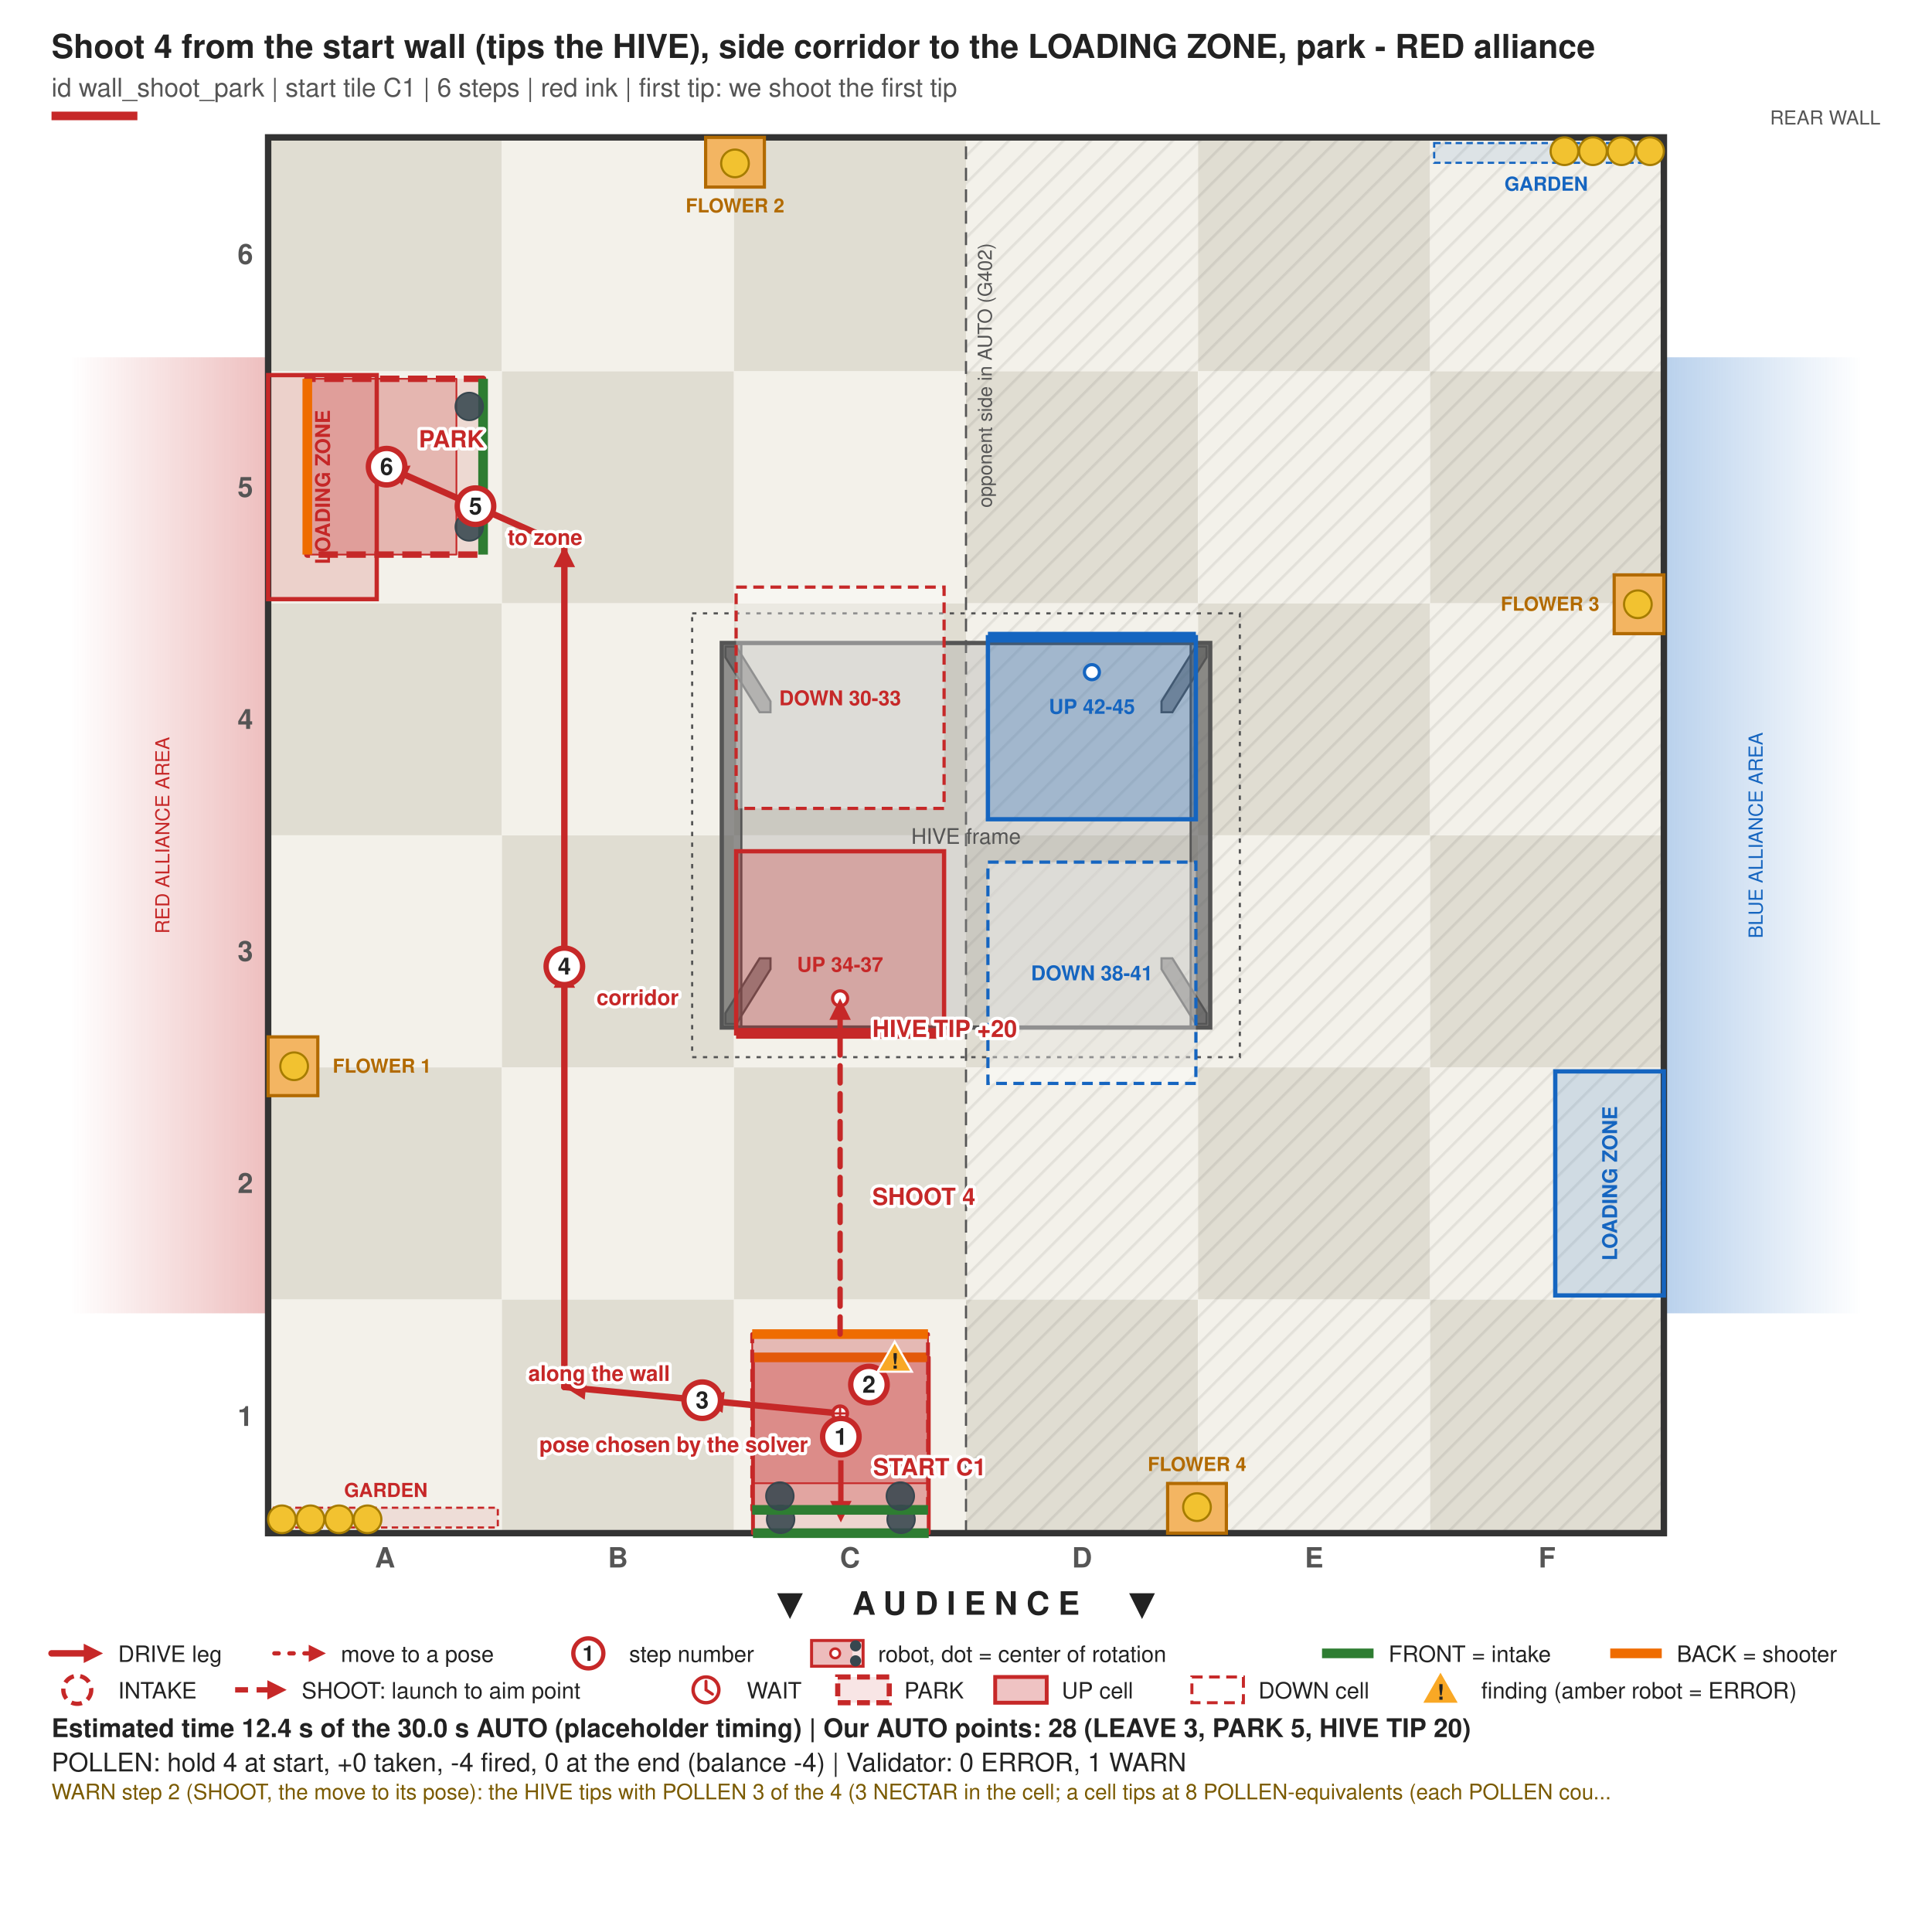
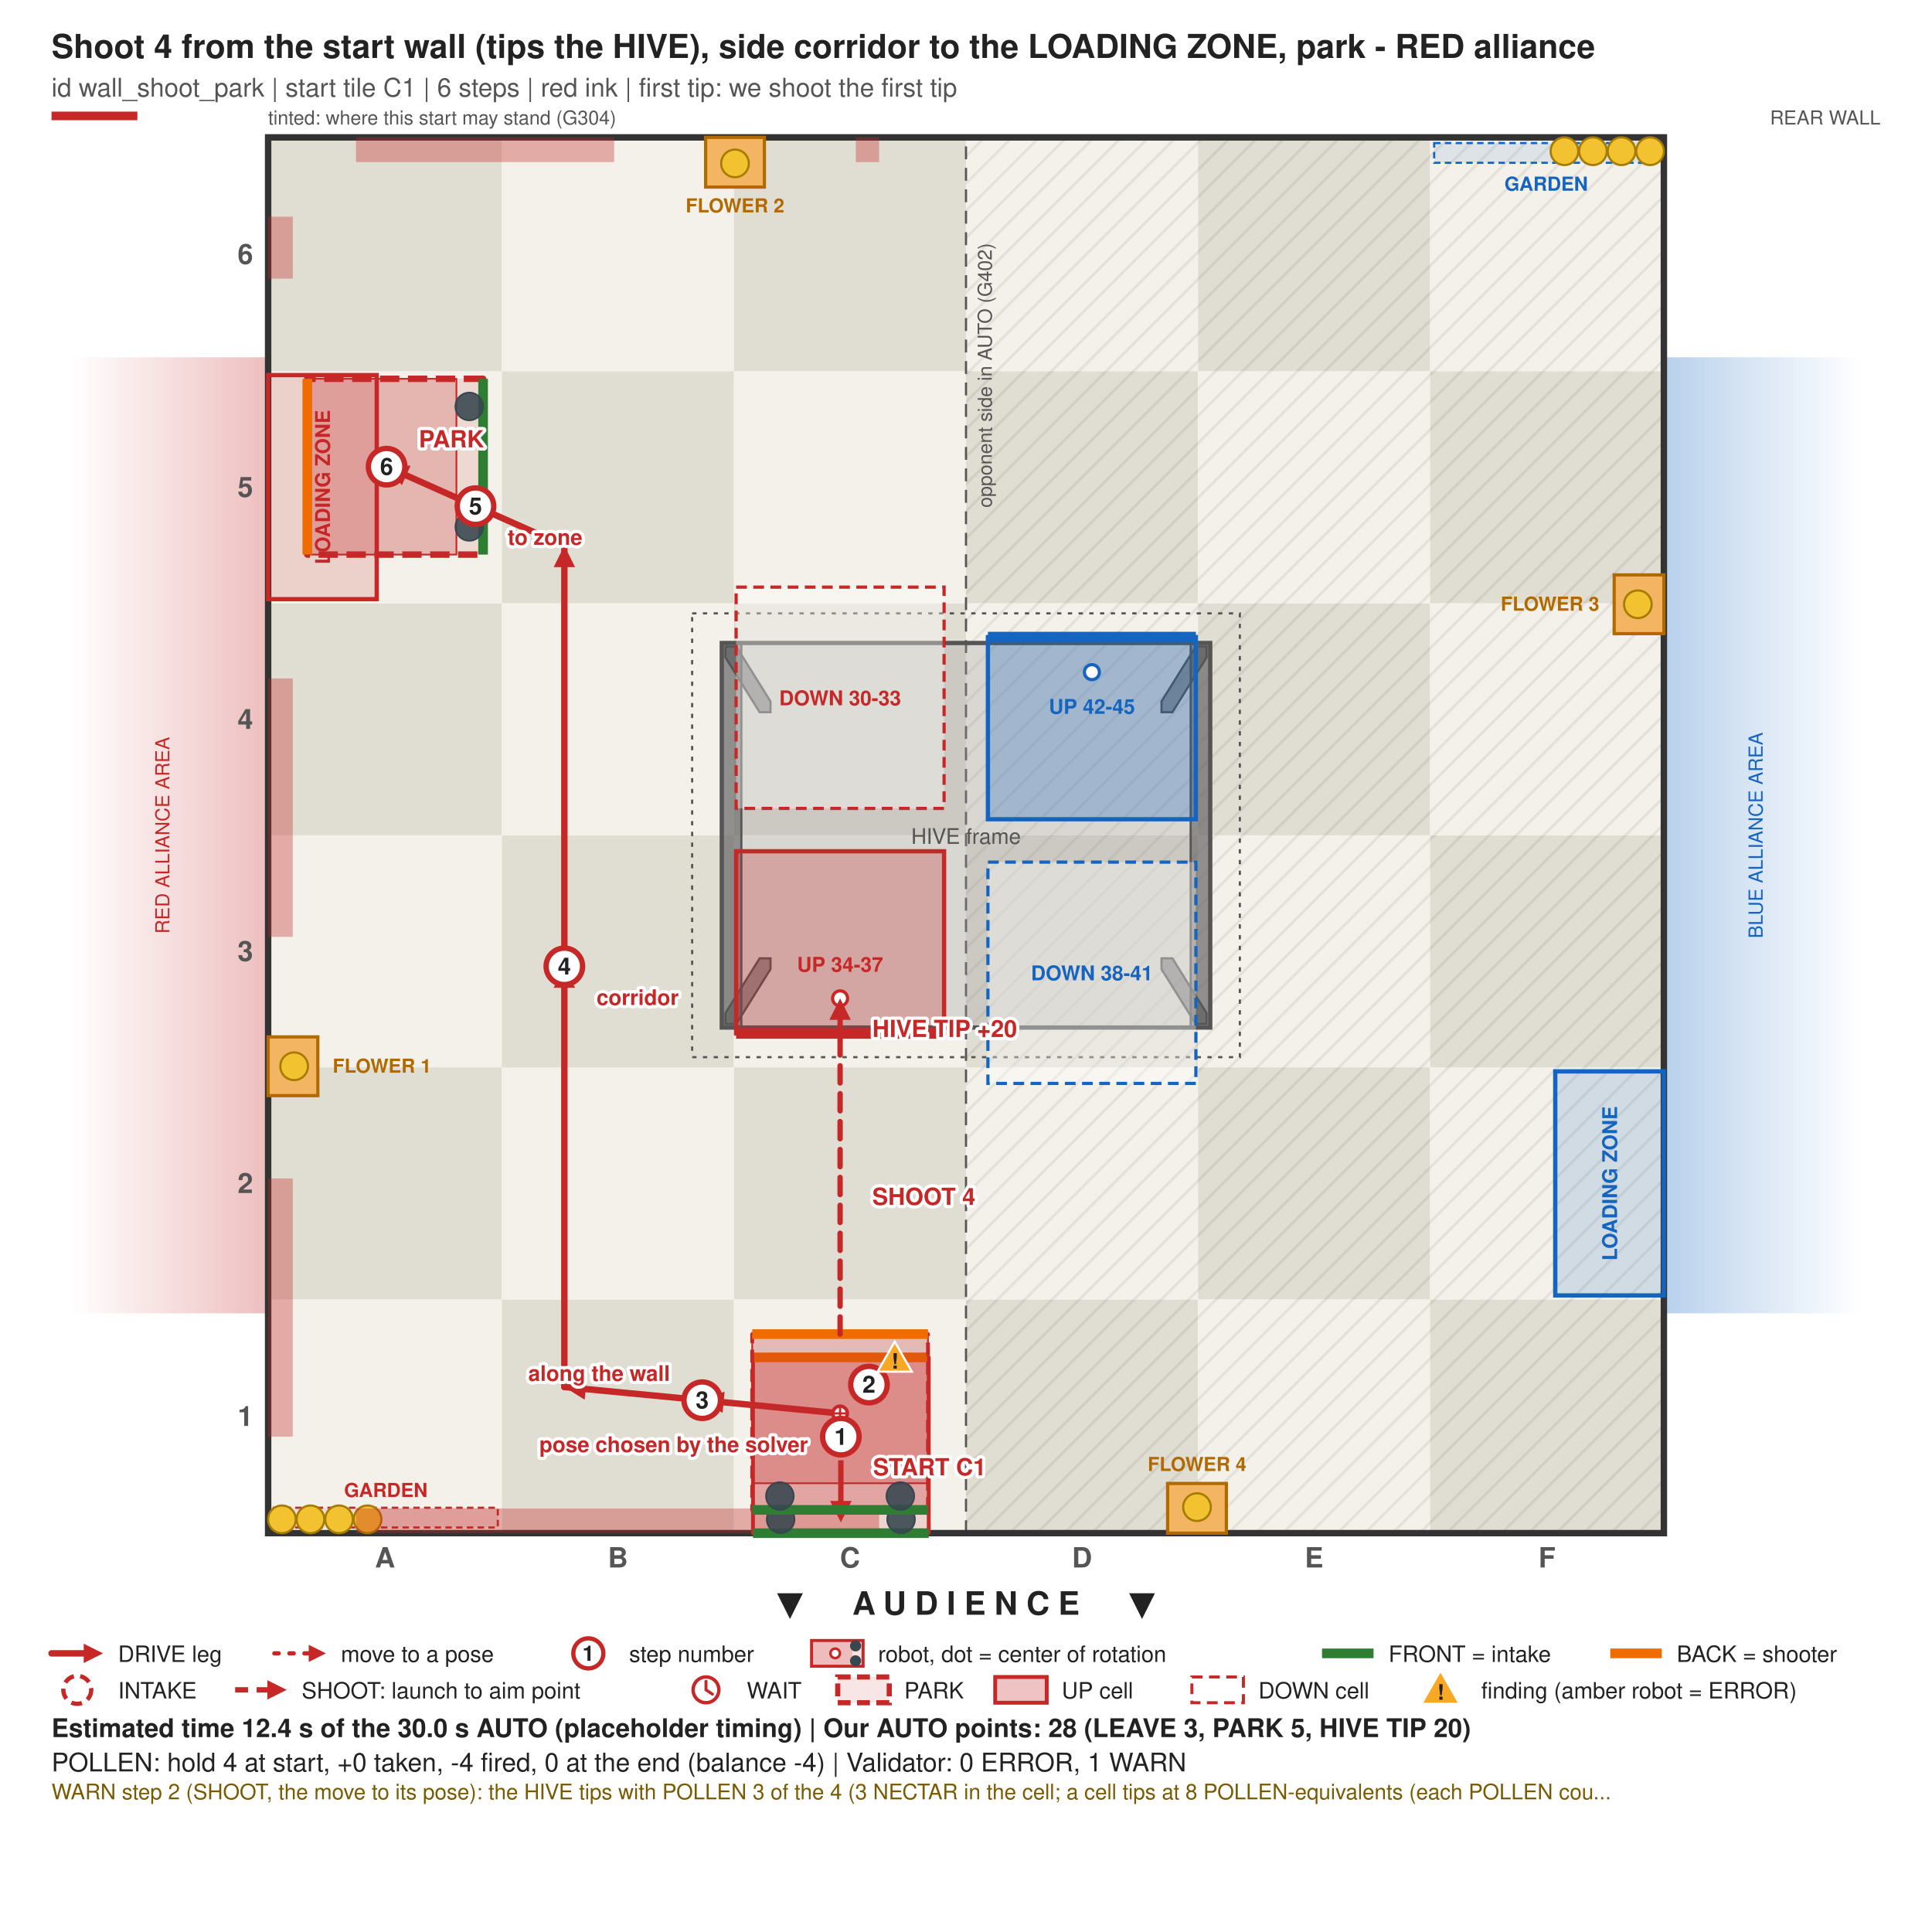
<svg xmlns="http://www.w3.org/2000/svg" viewBox="0 0 900 900" width="900" height="900" role="img" aria-labelledby="svg-title svg-desc" font-family="Helvetica, Arial, sans-serif">
  <defs>
    <linearGradient id="area-red" x1="1" y1="0" x2="0" y2="0">
      <stop offset="0" stop-color="#c62828" stop-opacity="0.30" />
      <stop offset="1" stop-color="#c62828" stop-opacity="0" />
    </linearGradient>
    <linearGradient id="area-blue" x1="0" y1="0" x2="1" y2="0">
      <stop offset="0" stop-color="#1565c0" stop-opacity="0.30" />
      <stop offset="1" stop-color="#1565c0" stop-opacity="0" />
    </linearGradient>
    <pattern id="opponent-hatch" width="9" height="9" patternUnits="userSpaceOnUse" patternTransform="rotate(45)">
      <line x1="0" y1="0" x2="0" y2="9" stroke="#000000" stroke-opacity="0.07" stroke-width="2.5" />
    </pattern>
  </defs>
  <rect id="background" x="0" y="0" width="900" height="900" fill="#ffffff" />
  <text id="title" x="24" y="27" font-size="15.37" font-weight="bold" fill="#222222">Shoot 4 from the start wall (tips the HIVE), side corridor to the LOADING ZONE, park - RED alliance</text>
  <text id="subtitle" x="24" y="45" font-size="12" fill="#555555">id wall_shoot_park  |  start tile C1  |  6 steps  |  red ink  |  first tip: we shoot the first tip</text>
  <rect x="24" y="52" width="40" height="4" fill="#c62828" />
  <g id="field">
    <rect class="alliance-area" data-alliance="RED" x="32.9" y="166.43" width="92" height="445.37" fill="url(#area-red)" />
    <rect class="alliance-area" data-alliance="BLUE" x="775.1" y="166.43" width="92" height="445.37" fill="url(#area-blue)" />
    <text x="78.9" y="389.12" font-size="9" fill="#c62828" text-anchor="middle" transform="rotate(-90 78.9 389.12)">RED ALLIANCE AREA</text>
    <text x="821.1" y="389.12" font-size="9" fill="#1565c0" text-anchor="middle" transform="rotate(-90 821.1 389.12)">BLUE ALLIANCE AREA</text>
    <rect class="tile" data-tile="A1" x="124.9" y="605.3" width="108.9" height="108.9" fill="#f3f1ea" />
    <rect class="tile" data-tile="A2" x="124.9" y="497.2" width="108.9" height="108.1" fill="#e0ddd2" />
    <rect class="tile" data-tile="A3" x="124.9" y="389.1" width="108.9" height="108.1" fill="#f3f1ea" />
    <rect class="tile" data-tile="A4" x="124.9" y="281" width="108.9" height="108.1" fill="#e0ddd2" />
    <rect class="tile" data-tile="A5" x="124.9" y="172.9" width="108.9" height="108.1" fill="#f3f1ea" />
    <rect class="tile" data-tile="A6" x="124.9" y="64" width="108.9" height="108.9" fill="#e0ddd2" />
    <rect class="tile" data-tile="B1" x="233.8" y="605.3" width="108.1" height="108.9" fill="#e0ddd2" />
    <rect class="tile" data-tile="B2" x="233.8" y="497.2" width="108.1" height="108.1" fill="#f3f1ea" />
    <rect class="tile" data-tile="B3" x="233.8" y="389.1" width="108.1" height="108.1" fill="#e0ddd2" />
    <rect class="tile" data-tile="B4" x="233.8" y="281" width="108.1" height="108.1" fill="#f3f1ea" />
    <rect class="tile" data-tile="B5" x="233.8" y="172.9" width="108.1" height="108.1" fill="#e0ddd2" />
    <rect class="tile" data-tile="B6" x="233.8" y="64" width="108.1" height="108.9" fill="#f3f1ea" />
    <rect class="tile" data-tile="C1" x="341.9" y="605.3" width="108.1" height="108.9" fill="#f3f1ea" />
    <rect class="tile" data-tile="C2" x="341.9" y="497.2" width="108.1" height="108.1" fill="#e0ddd2" />
    <rect class="tile" data-tile="C3" x="341.9" y="389.1" width="108.1" height="108.1" fill="#f3f1ea" />
    <rect class="tile" data-tile="C4" x="341.9" y="281" width="108.1" height="108.1" fill="#e0ddd2" />
    <rect class="tile" data-tile="C5" x="341.9" y="172.9" width="108.1" height="108.1" fill="#f3f1ea" />
    <rect class="tile" data-tile="C6" x="341.9" y="64" width="108.1" height="108.9" fill="#e0ddd2" />
    <rect class="tile" data-tile="D1" x="450" y="605.3" width="108.1" height="108.9" fill="#e0ddd2" />
    <rect class="tile" data-tile="D2" x="450" y="497.2" width="108.1" height="108.1" fill="#f3f1ea" />
    <rect class="tile" data-tile="D3" x="450" y="389.1" width="108.1" height="108.1" fill="#e0ddd2" />
    <rect class="tile" data-tile="D4" x="450" y="281" width="108.1" height="108.1" fill="#f3f1ea" />
    <rect class="tile" data-tile="D5" x="450" y="172.9" width="108.1" height="108.1" fill="#e0ddd2" />
    <rect class="tile" data-tile="D6" x="450" y="64" width="108.1" height="108.9" fill="#f3f1ea" />
    <rect class="tile" data-tile="E1" x="558.1" y="605.3" width="108.1" height="108.9" fill="#f3f1ea" />
    <rect class="tile" data-tile="E2" x="558.1" y="497.2" width="108.1" height="108.1" fill="#e0ddd2" />
    <rect class="tile" data-tile="E3" x="558.1" y="389.1" width="108.1" height="108.1" fill="#f3f1ea" />
    <rect class="tile" data-tile="E4" x="558.1" y="281" width="108.1" height="108.1" fill="#e0ddd2" />
    <rect class="tile" data-tile="E5" x="558.1" y="172.9" width="108.1" height="108.1" fill="#f3f1ea" />
    <rect class="tile" data-tile="E6" x="558.1" y="64" width="108.1" height="108.9" fill="#e0ddd2" />
    <rect class="tile" data-tile="F1" x="666.2" y="605.3" width="108.9" height="108.9" fill="#e0ddd2" />
    <rect class="tile" data-tile="F2" x="666.2" y="497.2" width="108.9" height="108.1" fill="#f3f1ea" />
    <rect class="tile" data-tile="F3" x="666.2" y="389.1" width="108.9" height="108.1" fill="#e0ddd2" />
    <rect class="tile" data-tile="F4" x="666.2" y="281" width="108.9" height="108.1" fill="#f3f1ea" />
    <rect class="tile" data-tile="F5" x="666.2" y="172.9" width="108.9" height="108.1" fill="#e0ddd2" />
    <rect class="tile" data-tile="F6" x="666.2" y="64" width="108.9" height="108.9" fill="#f3f1ea" />
    <rect id="opponent-side" x="450" y="64" width="325.1" height="650.2" fill="url(#opponent-hatch)" />
    <line id="side-line" x1="450" y1="714.2" x2="450" y2="64" stroke="#555555" stroke-width="1" stroke-dasharray="6 4" />
    <text id="opponent-label" x="462" y="174.86" font-size="9" fill="#555555" text-anchor="middle" transform="rotate(-90 462 174.86)">opponent side in AUTO (G402)</text>
    <text class="tile-label" x="179.35" y="730.2" font-size="13" font-weight="bold" text-anchor="middle" fill="#555555">A</text>
    <text class="tile-label" x="287.85" y="730.2" font-size="13" font-weight="bold" text-anchor="middle" fill="#555555">B</text>
    <text class="tile-label" x="395.95" y="730.2" font-size="13" font-weight="bold" text-anchor="middle" fill="#555555">C</text>
    <text class="tile-label" x="504.05" y="730.2" font-size="13" font-weight="bold" text-anchor="middle" fill="#555555">D</text>
    <text class="tile-label" x="612.15" y="730.2" font-size="13" font-weight="bold" text-anchor="middle" fill="#555555">E</text>
    <text class="tile-label" x="720.65" y="730.2" font-size="13" font-weight="bold" text-anchor="middle" fill="#555555">F</text>
    <text class="tile-label" x="117.9" y="664.25" font-size="13" font-weight="bold" text-anchor="end" fill="#555555">1</text>
    <text class="tile-label" x="117.9" y="555.75" font-size="13" font-weight="bold" text-anchor="end" fill="#555555">2</text>
    <text class="tile-label" x="117.9" y="447.65" font-size="13" font-weight="bold" text-anchor="end" fill="#555555">3</text>
    <text class="tile-label" x="117.9" y="339.55" font-size="13" font-weight="bold" text-anchor="end" fill="#555555">4</text>
    <text class="tile-label" x="117.9" y="231.45" font-size="13" font-weight="bold" text-anchor="end" fill="#555555">5</text>
    <text class="tile-label" x="117.9" y="122.95" font-size="13" font-weight="bold" text-anchor="end" fill="#555555">6</text>
    <rect id="field-border" x="124.9" y="64" width="650.2" height="650.2" fill="none" stroke="#333333" stroke-width="3" />
  </g>
  <g id="structures">
    <rect id="hive-frame" x="336.23" y="299.53" width="227.54" height="179.14" fill="#9a9a9a" fill-opacity="0.30" stroke="#555555" stroke-width="2" />
    <rect id="hive-keepout" x="322.43" y="285.73" width="255.14" height="206.74" fill="none" stroke="#555555" stroke-width="1" stroke-dasharray="2 3" />
    <g id="hive-solid">
      <polygon class="hive-foot" points="336.23,478.67 345.35,478.67 345.35,299.53 336.23,299.53" fill="#555555" fill-opacity="0.55" stroke="#555555" stroke-width="1" />
      <polygon class="hive-foot" points="554.65,478.67 563.77,478.67 563.77,299.53 554.65,299.53" fill="#555555" fill-opacity="0.55" stroke="#555555" stroke-width="1" />
      <polygon class="hive-foot" points="337.94,477.01 343,477.01 358.92,451.48 358.92,446.42 353.86,446.42 337.94,471.95" fill="#555555" fill-opacity="0.55" stroke="#555555" stroke-width="1" />
      <polygon class="hive-foot" points="337.94,306.25 353.86,331.78 358.92,331.78 358.92,326.72 343,301.19 337.94,301.19" fill="#555555" fill-opacity="0.55" stroke="#555555" stroke-width="1" />
      <polygon class="hive-foot" points="541.08,451.48 557,477.01 562.06,477.01 562.06,471.95 546.14,446.42 541.08,446.42" fill="#555555" fill-opacity="0.55" stroke="#555555" stroke-width="1" />
      <polygon class="hive-foot" points="541.08,331.78 546.14,331.78 562.06,306.25 562.06,301.19 557,301.19 541.08,326.72" fill="#555555" fill-opacity="0.55" stroke="#555555" stroke-width="1" />
    </g>
    <text x="450" y="393.1" font-size="10" fill="#555555" text-anchor="middle">HIVE frame</text>
    <g class="hive" data-alliance="RED">
      <g class="cell cell-down" data-alliance="RED" data-side="REAR">
        <rect x="342.91" y="273.5" width="96.88" height="103.09" fill="#ffffff" fill-opacity="0.35" stroke="#c62828" stroke-width="1.5" stroke-dasharray="5 3" />
        <text x="391.35" y="328.55" font-size="9.5" font-weight="bold" fill="#c62828" text-anchor="middle">DOWN 30-33</text>
      </g>
      <g class="cell cell-up" data-alliance="RED" data-side="AUDIENCE">
        <rect x="342.91" y="396.55" width="96.88" height="84.82" fill="#c62828" fill-opacity="0.28" stroke="#c62828" stroke-width="2" />
        <line class="cell-opening" x1="342.91" y1="481.38" x2="439.79" y2="481.38" stroke="#c62828" stroke-width="5" />
        <circle class="aim-point" cx="391.35" cy="465.08" r="3.5" fill="#ffffff" stroke="#c62828" stroke-width="1.5" />
        <text x="391.35" y="452.68" font-size="9.5" font-weight="bold" fill="#c62828" text-anchor="middle">UP 34-37</text>
      </g>
    </g>
    <g class="hive" data-alliance="BLUE">
      <g class="cell cell-down" data-alliance="BLUE" data-side="AUDIENCE">
        <rect x="460.21" y="401.61" width="96.88" height="103.09" fill="#ffffff" fill-opacity="0.35" stroke="#1565c0" stroke-width="1.5" stroke-dasharray="5 3" />
        <text x="508.65" y="456.66" font-size="9.5" font-weight="bold" fill="#1565c0" text-anchor="middle">DOWN 38-41</text>
      </g>
      <g class="cell cell-up" data-alliance="BLUE" data-side="REAR">
        <rect x="460.21" y="296.82" width="96.88" height="84.82" fill="#1565c0" fill-opacity="0.28" stroke="#1565c0" stroke-width="2" />
        <line class="cell-opening" x1="460.21" y1="296.82" x2="557.09" y2="296.82" stroke="#1565c0" stroke-width="5" />
        <circle class="aim-point" cx="508.65" cy="313.12" r="3.5" fill="#ffffff" stroke="#1565c0" stroke-width="1.5" />
        <text x="508.65" y="332.52" font-size="9.5" font-weight="bold" fill="#1565c0" text-anchor="middle">UP 42-45</text>
      </g>
    </g>
    <g class="flower" data-flower="1">
      <rect x="124.9" y="483.02" width="23.15" height="27.37" fill="#f3b562" stroke="#b26a00" stroke-width="1.5" />
      <circle cx="137.02" cy="496.71" r="6.44" fill="#f2c230" stroke="#a67c00" stroke-width="1" />
      <text x="154.95" y="499.71" font-size="9" fill="#b26a00" font-weight="bold" text-anchor="start">FLOWER 1</text>
    </g>
    <g class="flower" data-flower="2">
      <rect x="328.71" y="64" width="27.37" height="23.15" fill="#f3b562" stroke="#b26a00" stroke-width="1.5" />
      <circle cx="342.39" cy="76.12" r="6.44" fill="#f2c230" stroke="#a67c00" stroke-width="1" />
      <text x="342.39" y="98.95" font-size="9" fill="#b26a00" font-weight="bold" text-anchor="middle">FLOWER 2</text>
    </g>
    <g class="flower" data-flower="3">
      <rect x="751.95" y="267.81" width="23.15" height="27.37" fill="#f3b562" stroke="#b26a00" stroke-width="1.5" />
      <circle cx="762.98" cy="281.49" r="6.44" fill="#f2c230" stroke="#a67c00" stroke-width="1" />
      <text x="745.05" y="284.49" font-size="9" fill="#b26a00" font-weight="bold" text-anchor="end">FLOWER 3</text>
    </g>
    <g class="flower" data-flower="4">
      <rect x="543.92" y="691.05" width="27.37" height="23.15" fill="#f3b562" stroke="#b26a00" stroke-width="1.5" />
      <circle cx="557.61" cy="702.08" r="6.44" fill="#f2c230" stroke="#a67c00" stroke-width="1" />
      <text x="557.61" y="685.25" font-size="9" fill="#b26a00" font-weight="bold" text-anchor="middle">FLOWER 4</text>
    </g>
    <g class="garden" data-alliance="RED">
      <rect x="127.54" y="702.36" width="104.37" height="9.2" fill="#c62828" fill-opacity="0.10" stroke="#c62828" stroke-width="1" stroke-dasharray="3 2" />
      <circle class="pollen" cx="131.34" cy="707.76" r="6.44" fill="#f2c230" stroke="#a67c00" stroke-width="1" />
      <circle class="pollen" cx="144.63" cy="707.76" r="6.44" fill="#f2c230" stroke="#a67c00" stroke-width="1" />
      <circle class="pollen" cx="157.93" cy="707.76" r="6.44" fill="#f2c230" stroke="#a67c00" stroke-width="1" />
      <circle class="pollen" cx="171.22" cy="707.76" r="6.44" fill="#f2c230" stroke="#a67c00" stroke-width="1" />
      <text x="179.73" y="697.36" font-size="9" fill="#c62828" text-anchor="middle" font-weight="bold">GARDEN</text>
    </g>
    <g class="loading-zone" data-alliance="RED">
      <rect x="124.9" y="174.74" width="50.6" height="104.37" fill="#c62828" fill-opacity="0.16" stroke="#c62828" stroke-width="2" />
      <text x="150.2" y="230.43" font-size="9.5" font-weight="bold" fill="#c62828" text-anchor="middle" transform="rotate(-90 150.2 226.93)">LOADING ZONE</text>
    </g>
    <g class="garden" data-alliance="BLUE">
      <rect x="668.09" y="66.64" width="104.37" height="9.2" fill="#1565c0" fill-opacity="0.10" stroke="#1565c0" stroke-width="1" stroke-dasharray="3 2" />
      <circle class="pollen" cx="768.66" cy="70.44" r="6.44" fill="#f2c230" stroke="#a67c00" stroke-width="1" />
      <circle class="pollen" cx="755.37" cy="70.44" r="6.44" fill="#f2c230" stroke="#a67c00" stroke-width="1" />
      <circle class="pollen" cx="742.07" cy="70.44" r="6.44" fill="#f2c230" stroke="#a67c00" stroke-width="1" />
      <circle class="pollen" cx="728.78" cy="70.44" r="6.44" fill="#f2c230" stroke="#a67c00" stroke-width="1" />
      <text x="720.27" y="88.84" font-size="9" fill="#1565c0" text-anchor="middle" font-weight="bold">GARDEN</text>
    </g>
    <g class="loading-zone" data-alliance="BLUE">
      <rect x="724.5" y="499.09" width="50.6" height="104.37" fill="#1565c0" fill-opacity="0.16" stroke="#1565c0" stroke-width="2" />
      <text x="749.8" y="554.77" font-size="9.5" font-weight="bold" fill="#1565c0" text-anchor="middle" transform="rotate(-90 749.8 551.27)">LOADING ZONE</text>
    </g>
    <text id="audience-label" x="450" y="752.2" font-size="15" font-weight="bold" letter-spacing="4" text-anchor="middle" fill="#222222">AUDIENCE</text>
    <polygon class="compass-arrow" points="362,742.2 374,742.2 368,754.2" fill="#222222" />
    <polygon class="compass-arrow" points="526,742.2 538,742.2 532,754.2" fill="#222222" />
    <text x="876" y="58" font-size="9" fill="#555555" text-anchor="end">REAR WALL</text>
  </g>
+   <g id="start-bands" data-heading="-90">
+     <rect class="start-band" data-wall="RED" data-from="9.77" data-to="35.92" x="124.9" y="548.99" width="11.5" height="120.27" fill="#c62828" fill-opacity="0.35" />
+     <rect class="start-band" data-wall="RED" data-from="60.39" data-to="86.55" x="124.9" y="316.05" width="11.5" height="120.37" fill="#c62828" fill-opacity="0.35" />
+     <rect class="start-band" data-wall="RED" data-from="127.04" data-to="133.32" x="124.9" y="100.94" width="11.5" height="28.86" fill="#c62828" fill-opacity="0.35" />
+     <rect class="start-band" data-wall="AUDIENCE" data-from="8.9" data-to="61.87" x="165.84" y="702.7" width="243.68" height="11.5" fill="#c62828" fill-opacity="0.35" />
+     <rect class="start-band" data-wall="REAR" data-from="8.9" data-to="35.05" x="165.84" y="64" width="120.27" height="11.5" fill="#c62828" fill-opacity="0.35" />
+     <rect class="start-band" data-wall="REAR" data-from="59.52" data-to="61.87" x="398.67" y="64" width="10.85" height="11.5" fill="#c62828" fill-opacity="0.35" />
+     <text class="start-band-label" x="124.9" y="58" font-size="9" fill="#555555">tinted: where this start may stand (G304)</text>
+   </g>
  <g id="route" data-ink="#c62828" data-alliance="RED" data-route="wall_shoot_park">
    <g class="approach" data-step="2">
      <line x1="391.7" y1="669.26" x2="391.35" y2="658.42" stroke="#c62828" stroke-width="2" stroke-dasharray="2 5" stroke-linecap="round" opacity="0.85" />
      <polygon class="arrowhead" points="391.35,658.42 395.61,666.29 387.61,666.55" fill="#c62828" />
    </g>
    <g class="drive-leg" data-step="3" data-mode="CONSTANT">
      <path class="leg" d="M 391.35 658.42 L 262.9 646.12" fill="none" stroke="#c62828" stroke-width="3" stroke-linecap="round" stroke-linejoin="round" />
      <polygon class="arrowhead" points="327.12,652.27 337.56,648.25 336.6,658.2" fill="#c62828" />
      <polygon class="arrowhead" points="262.9,646.12 273.33,642.1 272.38,652.05" fill="#c62828" />
    </g>
    <g class="drive-leg" data-step="4" data-mode="REVERSE_TANGENT">
      <path class="leg" d="M 262.9 646.12 L 262.9 254.2" fill="none" stroke="#c62828" stroke-width="3" stroke-linecap="round" stroke-linejoin="round" />
      <polygon class="arrowhead" points="262.9,450.16 267.9,460.16 257.9,460.16" fill="#c62828" />
      <polygon class="arrowhead" points="262.9,254.2 267.9,264.2 257.9,264.2" fill="#c62828" />
    </g>
    <g class="drive-leg" data-step="5" data-mode="LINEAR">
      <path class="leg" d="M 262.9 254.2 L 180.1 217.4" fill="none" stroke="#c62828" stroke-width="3" stroke-linecap="round" stroke-linejoin="round" />
      <polygon class="arrowhead" points="180.1,217.4 191.27,216.89 187.21,226.03" fill="#c62828" />
    </g>
    <g id="start-footprint" class="footprint start" data-step="1">
      <polygon class="outline" points="432.64,714.2 432.64,632.32 350.76,632.32 350.76,714.2" fill="#c62828" fill-opacity="0.14" stroke="#c62828" stroke-width="1.8" stroke-linejoin="round" />
      <polygon class="chassis" points="432.64,701.78 432.64,632.32 350.76,632.32 350.76,701.78" fill="#c62828" fill-opacity="0.2" stroke="#c62828" stroke-width="0.8" stroke-linejoin="round" />
      <line class="front-edge" x1="432.64" y1="714.2" x2="350.76" y2="714.2" stroke="#2e7d32" stroke-width="4.5" />
      <line class="back-edge" x1="432.64" y1="632.32" x2="350.76" y2="632.32" stroke="#ef6c00" stroke-width="4.5" />
      <circle class="wheel" data-wheel="LEFT" cx="419.76" cy="707.76" r="6.44" fill="#37474f" fill-opacity="0.88" stroke="#37474f" stroke-width="0.8" />
      <circle class="wheel" data-wheel="RIGHT" cx="363.64" cy="707.76" r="6.44" fill="#37474f" fill-opacity="0.88" stroke="#37474f" stroke-width="0.8" />
      <g class="pose-point" data-x="58" data-y="9.77">
        <circle cx="391.7" cy="669.26" r="3.4" fill="#ffffff" fill-opacity="0.92" stroke="#c62828" stroke-width="1.6" />
        <line x1="388.3" y1="669.26" x2="395.1" y2="669.26" stroke="#c62828" stroke-width="1" />
        <line x1="391.7" y1="665.86" x2="391.7" y2="672.66" stroke="#c62828" stroke-width="1" />
      </g>
      <line class="heading-arrow" x1="391.7" y1="680.26" x2="391.7" y2="701.2" stroke="#c62828" stroke-width="2.5" />
      <polygon class="arrowhead" points="391.7,709.2 386.7,699.2 396.7,699.2" fill="#c62828" />
    </g>
    <g class="shoot-pose" data-step="2" data-nominal="true">
      <polygon class="outline" points="432.29,703.36 432.29,621.48 350.41,621.48 350.41,703.36" fill="#c62828" fill-opacity="0.1" stroke="#c62828" stroke-width="1.8" stroke-dasharray="6 3" stroke-linejoin="round" />
      <polygon class="chassis" points="432.29,690.94 432.29,621.48 350.41,621.48 350.41,690.94" fill="#c62828" fill-opacity="0.2" stroke="#c62828" stroke-width="0.8" stroke-linejoin="round" />
      <line class="front-edge" x1="432.29" y1="703.36" x2="350.41" y2="703.36" stroke="#2e7d32" stroke-width="4.5" />
      <line class="back-edge" x1="432.29" y1="621.48" x2="350.41" y2="621.48" stroke="#ef6c00" stroke-width="4.5" />
      <circle class="wheel" data-wheel="LEFT" cx="419.41" cy="696.92" r="6.44" fill="#37474f" fill-opacity="0.88" stroke="#37474f" stroke-width="0.8" />
      <circle class="wheel" data-wheel="RIGHT" cx="363.29" cy="696.92" r="6.44" fill="#37474f" fill-opacity="0.88" stroke="#37474f" stroke-width="0.8" />
      <g class="pose-point" data-x="57.92" data-y="12.13">
        <circle cx="391.35" cy="658.42" r="3.4" fill="#ffffff" fill-opacity="0.92" stroke="#c62828" stroke-width="1.6" />
        <line x1="387.95" y1="658.42" x2="394.75" y2="658.42" stroke="#c62828" stroke-width="1" />
        <line x1="391.35" y1="655.02" x2="391.35" y2="661.82" stroke="#c62828" stroke-width="1" />
      </g>
      <line class="shot" x1="391.35" y1="621.48" x2="391.35" y2="474.08" stroke="#c62828" stroke-width="2.5" stroke-dasharray="8 5" stroke-linecap="round" />
      <polygon class="arrowhead" points="391.35,465.08 396.35,475.08 386.35,475.08" fill="#c62828" />
    </g>
    <g class="park-outline" data-step="6">
      <polygon class="outline" points="225.04,176.46 143.16,176.46 143.16,258.34 225.04,258.34" fill="#c62828" fill-opacity="0.12" stroke="#c62828" stroke-width="3" stroke-dasharray="9 4" stroke-linejoin="round" />
      <polygon class="chassis" points="212.62,176.46 143.16,176.46 143.16,258.34 212.62,258.34" fill="#c62828" fill-opacity="0.2" stroke="#c62828" stroke-width="0.8" stroke-linejoin="round" />
      <line class="front-edge" x1="225.04" y1="176.46" x2="225.04" y2="258.34" stroke="#2e7d32" stroke-width="4.5" />
      <line class="back-edge" x1="143.16" y1="176.46" x2="143.16" y2="258.34" stroke="#ef6c00" stroke-width="4.5" />
      <circle class="wheel" data-wheel="LEFT" cx="218.6" cy="189.34" r="6.44" fill="#37474f" fill-opacity="0.88" stroke="#37474f" stroke-width="0.8" />
      <circle class="wheel" data-wheel="RIGHT" cx="218.6" cy="245.46" r="6.44" fill="#37474f" fill-opacity="0.88" stroke="#37474f" stroke-width="0.8" />
      <g class="pose-point" data-x="12" data-y="108">
        <circle cx="180.1" cy="217.4" r="3.4" fill="#ffffff" fill-opacity="0.92" stroke="#c62828" stroke-width="1.6" />
        <line x1="176.7" y1="217.4" x2="183.5" y2="217.4" stroke="#c62828" stroke-width="1" />
        <line x1="180.1" y1="214" x2="180.1" y2="220.8" stroke="#c62828" stroke-width="1" />
      </g>
    </g>
    <g id="badges">
      <g class="badge" data-step="1" data-kind="START">
        <circle cx="391.7" cy="669.26" r="8.5" fill="#ffffff" stroke="#c62828" stroke-width="2.5" />
        <text x="391.7" y="673.06" font-size="11" font-weight="bold" text-anchor="middle" fill="#222222">1</text>
      </g>
      <g class="badge" data-step="2" data-kind="SHOOT">
        <circle cx="404.79" cy="644.99" r="8.5" fill="#ffffff" stroke="#c62828" stroke-width="2.5" />
        <text x="404.79" y="648.79" font-size="11" font-weight="bold" text-anchor="middle" fill="#222222">2</text>
      </g>
      <g class="badge" data-step="3" data-kind="DRIVE">
        <circle cx="327.12" cy="652.27" r="8.5" fill="#ffffff" stroke="#c62828" stroke-width="2.5" />
        <text x="327.12" y="656.07" font-size="11" font-weight="bold" text-anchor="middle" fill="#222222">3</text>
      </g>
      <g class="badge" data-step="4" data-kind="DRIVE">
        <circle cx="262.9" cy="450.16" r="8.5" fill="#ffffff" stroke="#c62828" stroke-width="2.5" />
        <text x="262.9" y="453.96" font-size="11" font-weight="bold" text-anchor="middle" fill="#222222">4</text>
      </g>
      <g class="badge" data-step="5" data-kind="DRIVE">
        <circle cx="221.5" cy="235.8" r="8.5" fill="#ffffff" stroke="#c62828" stroke-width="2.5" />
        <text x="221.5" y="239.6" font-size="11" font-weight="bold" text-anchor="middle" fill="#222222">5</text>
      </g>
      <g class="badge" data-step="6" data-kind="PARK">
        <circle cx="180.1" cy="217.4" r="8.5" fill="#ffffff" stroke="#c62828" stroke-width="2.5" />
        <text x="180.1" y="221.2" font-size="11" font-weight="bold" text-anchor="middle" fill="#222222">6</text>
      </g>
    </g>
    <g id="step-labels">
      <text class="step-label" x="406.7" y="687.26" font-size="11" font-weight="bold" fill="#c62828" text-anchor="start" stroke="#ffffff" stroke-width="3" stroke-linejoin="round" paint-order="stroke">START C1</text>
      <text class="step-label" x="406.35" y="561.28" font-size="11" font-weight="bold" fill="#c62828" text-anchor="start" stroke="#ffffff" stroke-width="3" stroke-linejoin="round" paint-order="stroke">SHOOT 4</text>
      <text class="step-label" x="376.35" y="676.42" font-size="10" font-weight="bold" fill="#c62828" text-anchor="end" stroke="#ffffff" stroke-width="3" stroke-linejoin="round" paint-order="stroke">pose chosen by the solver</text>
      <text class="step-label" x="406.35" y="483.08" font-size="11" font-weight="bold" fill="#c62828" text-anchor="start" stroke="#ffffff" stroke-width="3" stroke-linejoin="round" paint-order="stroke">HIVE TIP +20</text>
      <text class="step-label" x="312.12" y="643.27" font-size="10" font-weight="bold" fill="#c62828" text-anchor="end" stroke="#ffffff" stroke-width="3" stroke-linejoin="round" paint-order="stroke">along the wall</text>
      <text class="step-label" x="277.9" y="468.16" font-size="10" font-weight="bold" fill="#c62828" text-anchor="start" stroke="#ffffff" stroke-width="3" stroke-linejoin="round" paint-order="stroke">corridor</text>
      <text class="step-label" x="236.5" y="253.8" font-size="10" font-weight="bold" fill="#c62828" text-anchor="start" stroke="#ffffff" stroke-width="3" stroke-linejoin="round" paint-order="stroke">to zone</text>
      <text class="step-label" x="195.1" y="208.4" font-size="11" font-weight="bold" fill="#c62828" text-anchor="start" stroke="#ffffff" stroke-width="3" stroke-linejoin="round" paint-order="stroke">PARK</text>
    </g>
    <g id="issue-marks">
      <g class="issue-mark" data-step="2" data-severity="WARN">
        <polygon points="416.79,624.99 424.79,638.99 408.79,638.99" fill="#f9a825" stroke="#ffffff" stroke-width="1" />
        <text x="416.79" y="637.59" font-size="10" font-weight="bold" text-anchor="middle" fill="#222222">!</text>
      </g>
    </g>
  </g>
  <g id="legend">
    <g class="legend-item" data-icon="drive">
      <line x1="24" y1="770.2" x2="40" y2="770.2" stroke="#c62828" stroke-width="3" stroke-linecap="round" />
      <polygon class="arrowhead" points="48,770.2 39,774.7 39,765.7" fill="#c62828" />
      <text x="55" y="774.2" font-size="10.5" fill="#222222">DRIVE leg</text>
    </g>
    <g class="legend-item" data-icon="approach">
      <line x1="127.81" y1="770.2" x2="143.81" y2="770.2" stroke="#c62828" stroke-width="2" stroke-dasharray="2 5" stroke-linecap="round" />
      <polygon class="arrowhead" points="151.81,770.2 143.81,774.2 143.81,766.2" fill="#c62828" />
      <text x="158.81" y="774.2" font-size="10.5" fill="#222222">move to a pose</text>
    </g>
    <g class="legend-item" data-icon="badge">
      <circle cx="274.07" cy="770.2" r="7" fill="#ffffff" stroke="#c62828" stroke-width="2" />
      <text x="274.07" y="773.7" font-size="10" font-weight="bold" text-anchor="middle" fill="#222222">1</text>
      <text x="293.07" y="774.2" font-size="10.5" fill="#222222">step number</text>
    </g>
    <g class="legend-item" data-icon="robot">
      <rect x="378.06" y="764.2" width="24" height="12" fill="#c62828" fill-opacity="0.14" stroke="#c62828" stroke-width="1.4" />
      <rect x="378.06" y="764.2" width="19" height="12" fill="#c62828" fill-opacity="0.2" />
      <circle cx="398.56" cy="766.7" r="2.6" fill="#37474f" />
      <circle cx="398.56" cy="773.7" r="2.6" fill="#37474f" />
      <circle cx="389.06" cy="770.2" r="2.2" fill="#ffffff" stroke="#c62828" stroke-width="1.2" />
      <text x="409.06" y="774.2" font-size="10.5" fill="#222222">robot, dot = center of rotation</text>
    </g>
    <g class="legend-item" data-icon="front">
      <line x1="615.85" y1="770.2" x2="639.85" y2="770.2" stroke="#2e7d32" stroke-width="4.5" />
      <text x="646.85" y="774.2" font-size="10.5" fill="#222222">FRONT = intake</text>
    </g>
    <g class="legend-item" data-icon="back">
      <line x1="750.11" y1="770.2" x2="774.11" y2="770.2" stroke="#ef6c00" stroke-width="4.5" />
      <text x="781.11" y="774.2" font-size="10.5" fill="#222222">BACK = shooter</text>
    </g>
    <g class="legend-item" data-icon="intake">
      <circle cx="36" cy="787.2" r="6.5" fill="none" stroke="#c62828" stroke-width="2" stroke-dasharray="5 3" />
      <text x="55" y="791.2" font-size="10.5" fill="#222222">INTAKE</text>
    </g>
    <g class="legend-item" data-icon="shoot">
      <line x1="109.54" y1="787.2" x2="125.54" y2="787.2" stroke="#c62828" stroke-width="2.5" stroke-dasharray="6 4" />
      <polygon class="arrowhead" points="133.54,787.2 124.54,791.7 124.54,782.7" fill="#c62828" />
      <text x="140.54" y="791.2" font-size="10.5" fill="#222222">SHOOT: launch to aim point</text>
    </g>
    <g class="legend-item" data-icon="wait">
      <circle cx="328.88" cy="787.2" r="6" fill="#ffffff" stroke="#c62828" stroke-width="1.6" />
      <polyline points="328.88,783.2 328.88,787.2 331.88,789.2" fill="none" stroke="#c62828" stroke-width="1.4" stroke-linecap="round" />
      <text x="347.88" y="791.2" font-size="10.5" fill="#222222">WAIT</text>
    </g>
    <g class="legend-item" data-icon="park">
      <rect x="390.24" y="781.2" width="24" height="12" fill="#c62828" fill-opacity="0.12" stroke="#c62828" stroke-width="2.4" stroke-dasharray="6 3" />
      <text x="421.24" y="791.2" font-size="10.5" fill="#222222">PARK</text>
    </g>
    <g class="legend-item" data-icon="up">
      <rect x="463.6" y="781.2" width="24" height="12" fill="#c62828" fill-opacity="0.28" stroke="#c62828" stroke-width="1.8" />
      <text x="494.6" y="791.2" font-size="10.5" fill="#222222">UP cell</text>
    </g>
    <g class="legend-item" data-icon="down">
      <rect x="555.23" y="781.2" width="24" height="12" fill="#ffffff" fill-opacity="0.35" stroke="#c62828" stroke-width="1.4" stroke-dasharray="5 3" />
      <text x="586.23" y="791.2" font-size="10.5" fill="#222222">DOWN cell</text>
    </g>
    <g class="legend-item" data-icon="issue">
      <polygon points="671.04,779.2 679.04,793.2 663.04,793.2" fill="#f9a825" />
      <text x="671.04" y="791.8" font-size="10" font-weight="bold" text-anchor="middle" fill="#222222">!</text>
      <text x="690.04" y="791.2" font-size="10.5" fill="#222222">finding (amber robot = ERROR)</text>
    </g>
  </g>
  <g id="footer">
    <text id="footer-metrics" x="24" y="809.2" font-size="12" font-weight="bold" fill="#222222">Estimated time 12.4 s of the 30.0 s AUTO (placeholder timing)   |   Our AUTO points: 28  (LEAVE 3, PARK 5, HIVE TIP 20)</text>
    <text id="footer-pollen" x="24" y="825.2" font-size="12" fill="#222222">POLLEN: hold 4 at start, +0 taken, -4 fired, 0 at the end (balance -4)   |   Validator: 0 ERROR, 1 WARN</text>
    <g class="issue-line" data-severity="WARN">
      <text x="24" y="838.2" font-size="10" fill="#7a5a00">WARN step 2 (SHOOT, the move to its pose): the HIVE tips with POLLEN 3 of the 4 (3 NECTAR in the cell; a cell tips at 8 POLLEN-equivalents (each POLLEN cou...</text>
    </g>
  </g>
</svg>
